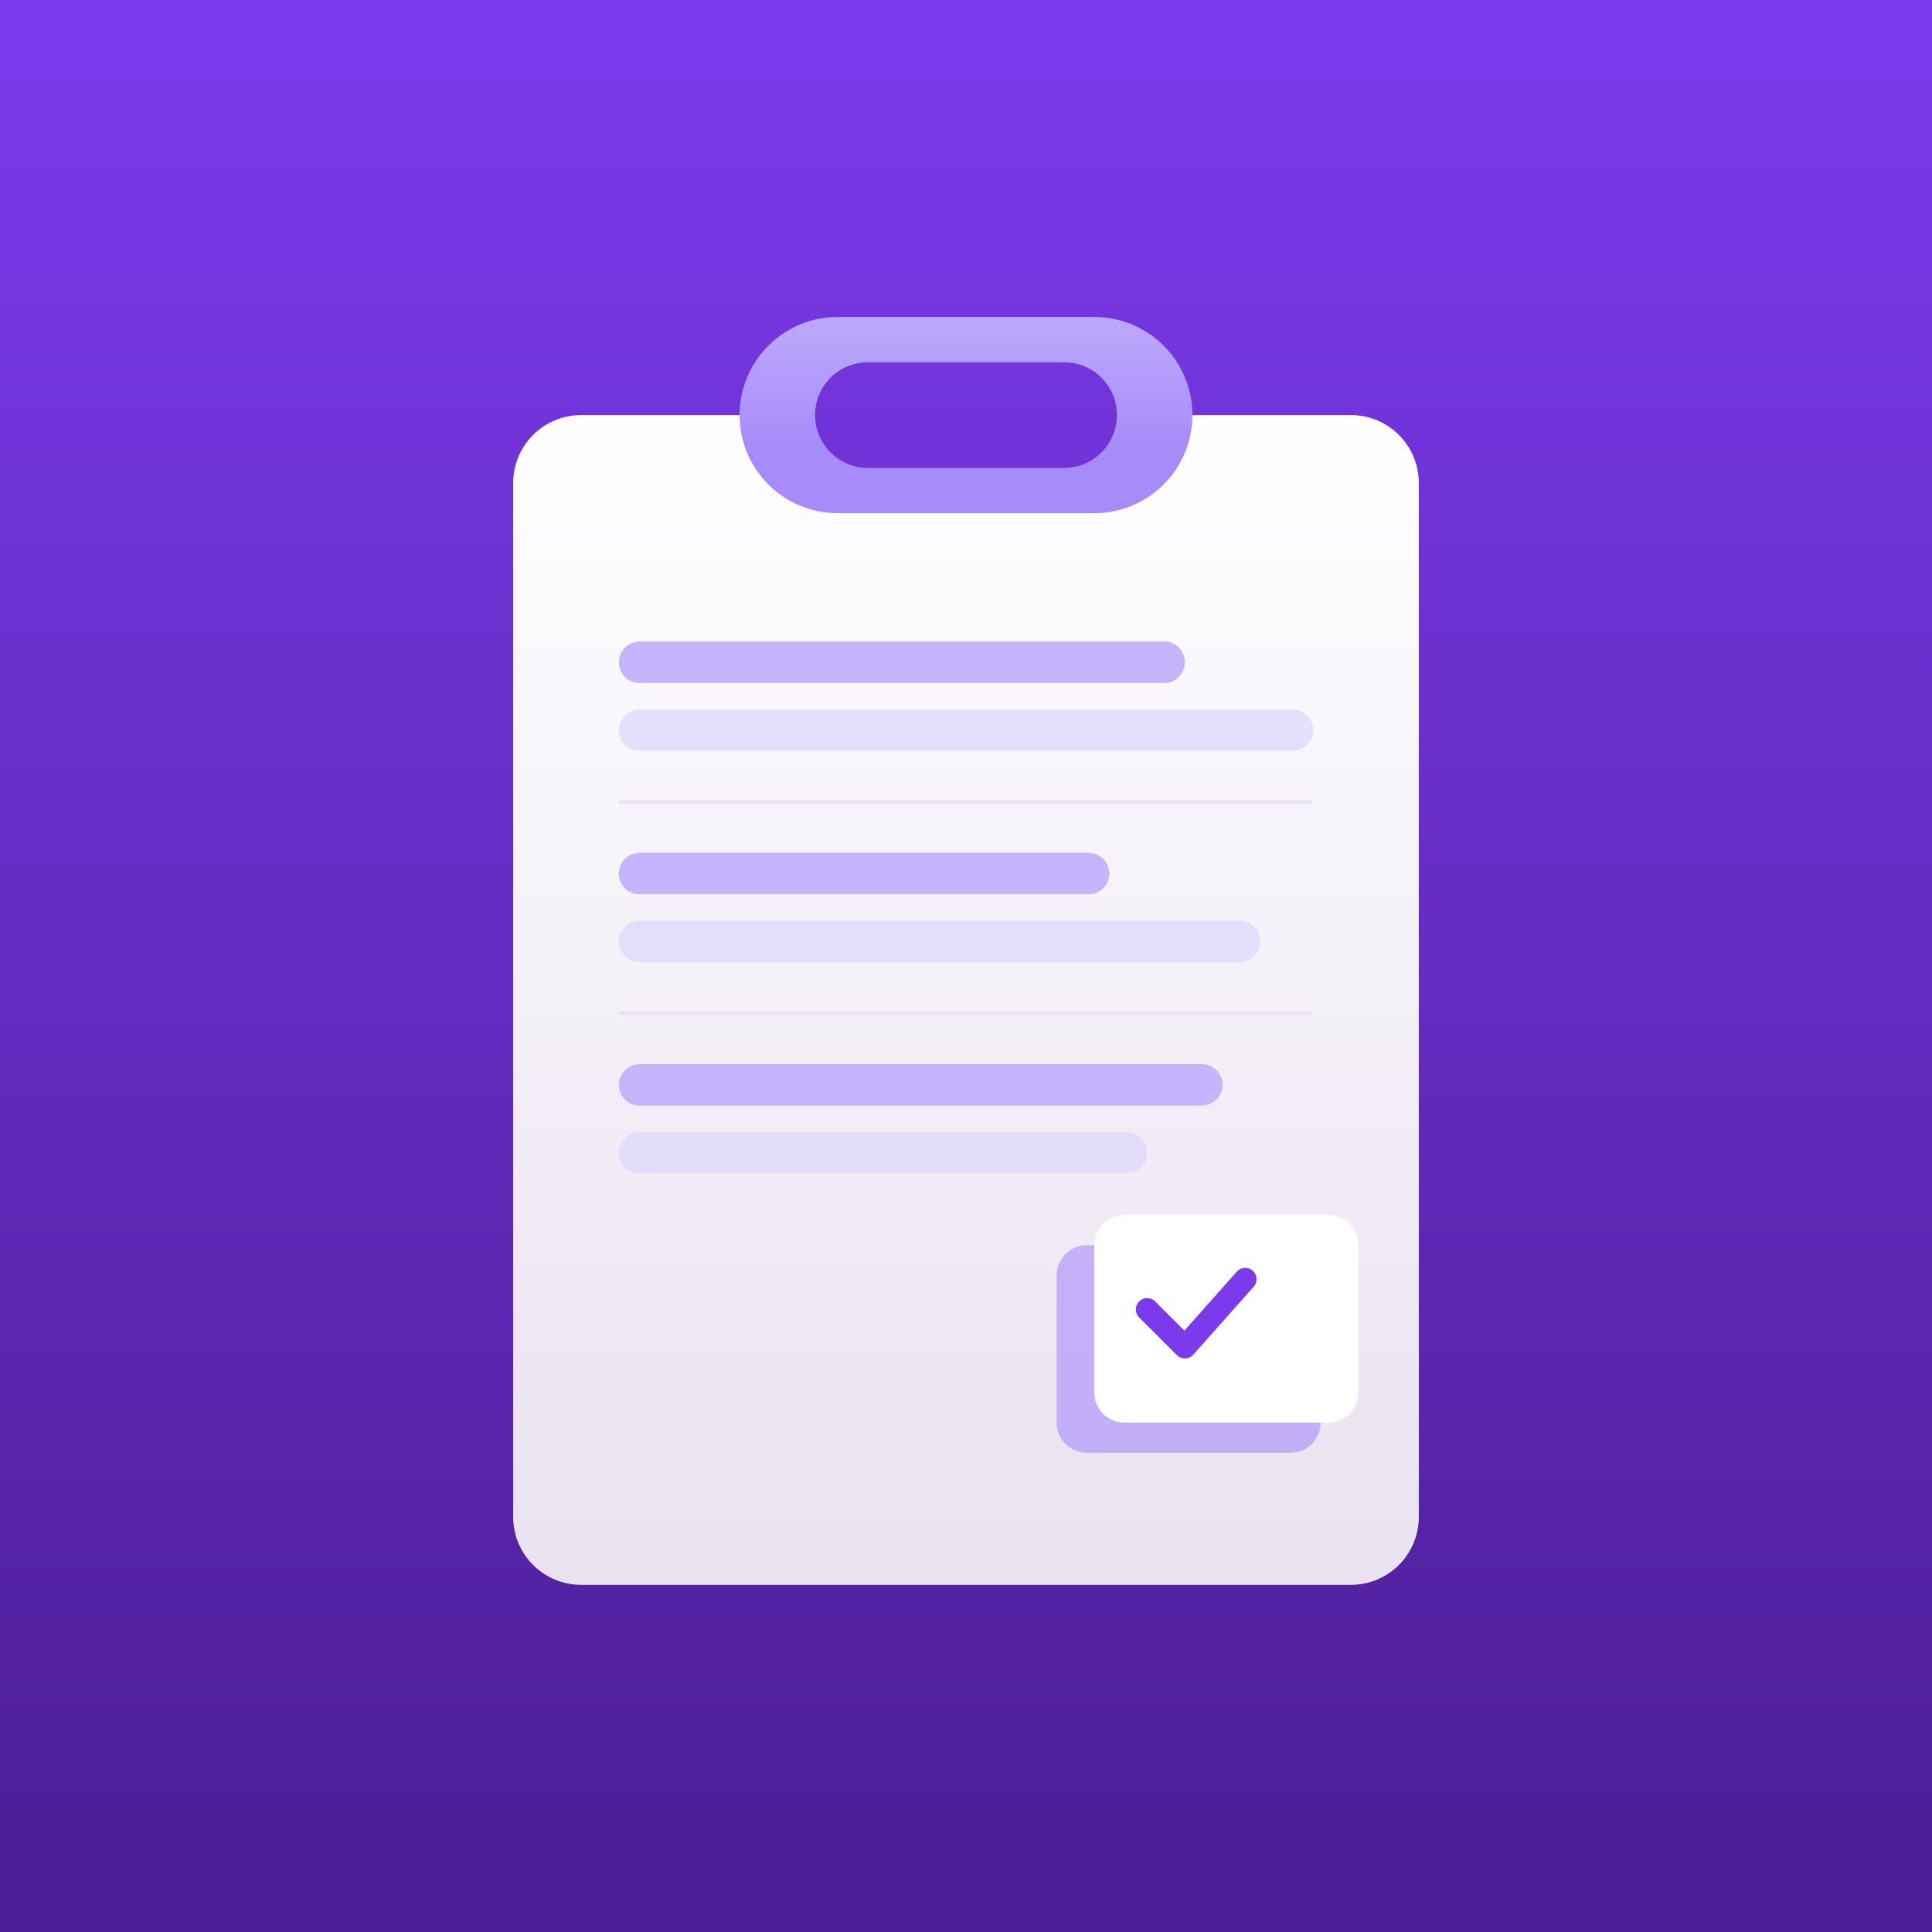
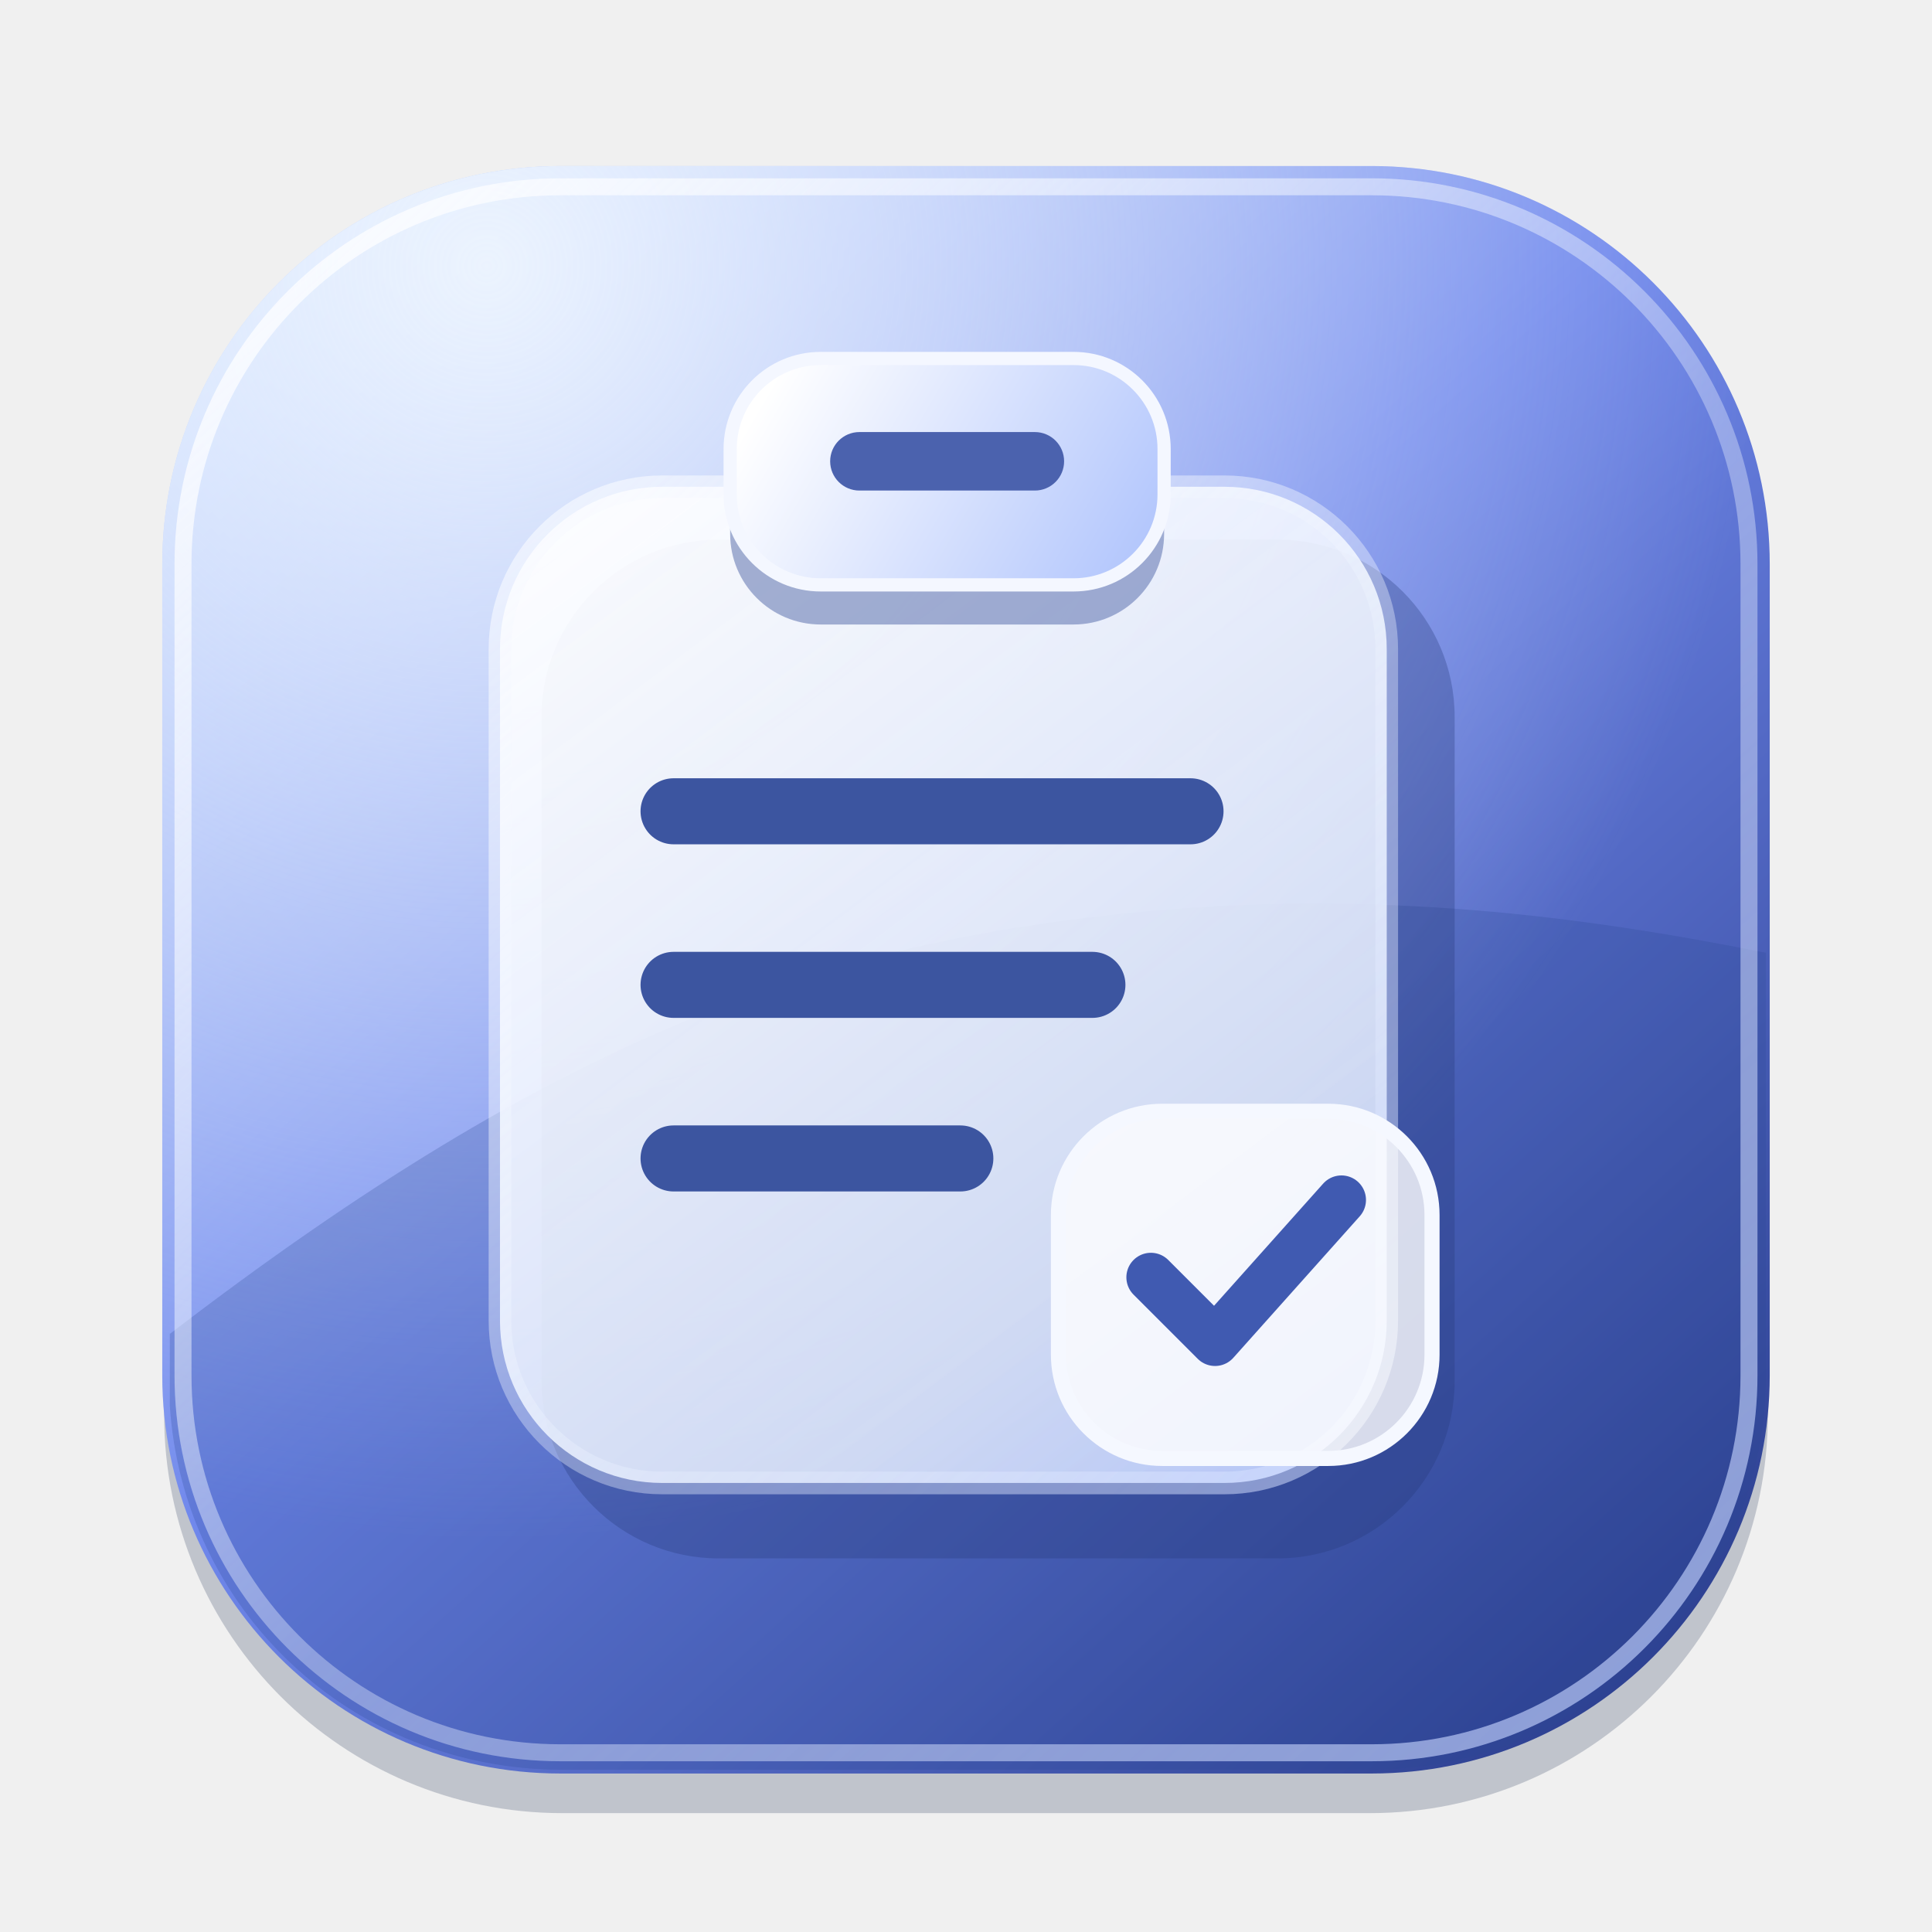
<svg xmlns="http://www.w3.org/2000/svg" viewBox="0 0 1024 1024" width="1024" height="1024">
  <defs>
-     <linearGradient id="bg" x1="0" y1="0" x2="0" y2="1024" gradientUnits="userSpaceOnUse">
-       <stop offset="0%" stop-color="#7c3aed" />
-       <stop offset="100%" stop-color="#4c1d95" />
+     <linearGradient id="tile" x1="116" y1="100" x2="885" y2="952" gradientUnits="userSpaceOnUse">
+       <stop stop-color="#c9ddff" />
+       <stop offset=".45" stop-color="#7088ec" />
+       <stop offset="1" stop-color="#273a89" />
    </linearGradient>
-     <linearGradient id="board" x1="0" y1="200" x2="0" y2="880" gradientUnits="userSpaceOnUse">
-       <stop offset="0%" stop-color="#ffffff" />
-       <stop offset="100%" stop-color="#e8e0f0" />
+     <radialGradient id="light" cx="258" cy="141" r="675" gradientUnits="userSpaceOnUse">
+       <stop stop-color="#f3f9ff" stop-opacity=".88" />
+       <stop offset="1" stop-color="#e5edff" stop-opacity="0" />
+     </radialGradient>
+     <linearGradient id="edge" x1="108" y1="94" x2="884" y2="944" gradientUnits="userSpaceOnUse">
+       <stop stop-color="#fff" stop-opacity=".85" />
+       <stop offset=".54" stop-color="#edf3ff" stop-opacity=".36" />
+       <stop offset="1" stop-color="#bfcfff" stop-opacity=".68" />
    </linearGradient>
-     <linearGradient id="clip-grad" x1="0" y1="140" x2="0" y2="240" gradientUnits="userSpaceOnUse">
-       <stop offset="0%" stop-color="#c4b5fd" />
-       <stop offset="100%" stop-color="#a78bfa" />
+     <linearGradient id="paper" x1="311" y1="226" x2="752" y2="815" gradientUnits="userSpaceOnUse">
+       <stop stop-color="#fff" stop-opacity=".96" />
+       <stop offset=".7" stop-color="#e7efff" stop-opacity=".86" />
+       <stop offset="1" stop-color="#afc2fd" stop-opacity=".96" />
+     </linearGradient>
+     <linearGradient id="clip" x1="408" y1="205" x2="618" y2="328" gradientUnits="userSpaceOnUse">
+       <stop stop-color="#fff" />
+       <stop offset="1" stop-color="#a9bffc" />
    </linearGradient>
  </defs>
-   <rect width="1024" height="1024" fill="url(#bg)" />
-   <rect x="272" y="220" width="480" height="620" rx="36" fill="url(#board)" />
-   <rect x="392" y="168" width="240" height="104" rx="52" fill="url(#clip-grad)" />
-   <rect x="432" y="192" width="160" height="56" rx="28" fill="url(#bg)" />
-   <rect x="328" y="340" width="300" height="22" rx="11" fill="#c4b5fd" />
-   <rect x="328" y="376" width="368" height="22" rx="11" fill="#ddd6fe" opacity="0.7" />
-   <rect x="328" y="424" width="368" height="2" rx="1" fill="#e9e3f5" />
-   <rect x="328" y="452" width="260" height="22" rx="11" fill="#c4b5fd" />
-   <rect x="328" y="488" width="340" height="22" rx="11" fill="#ddd6fe" opacity="0.7" />
-   <rect x="328" y="536" width="368" height="2" rx="1" fill="#e9e3f5" />
-   <rect x="328" y="564" width="320" height="22" rx="11" fill="#c4b5fd" />
-   <rect x="328" y="600" width="280" height="22" rx="11" fill="#ddd6fe" opacity="0.7" />
-   <rect x="560" y="660" width="140" height="110" rx="16" fill="#a78bfa" opacity="0.6" />
-   <rect x="580" y="644" width="140" height="110" rx="16" fill="#ffffff" />
-   <polyline points="608,694 628,714 660,678" fill="none" stroke="#7c3aed" stroke-width="12" stroke-linecap="round" stroke-linejoin="round" />
+   <rect x="87" y="111" width="850" height="850" rx="211" fill="#18294e" opacity=".22" />
+   <rect x="86" y="88" width="852" height="852" rx="211" fill="url(#tile)" />
+   <rect x="86" y="88" width="852" height="852" rx="211" fill="url(#light)" />
+   <path d="M90 707c206-158 346-208 518-224 123-11 228 2 328 22v223c0 116-94 210-210 210H298c-112 0-201-85-208-193z" fill="#294691" opacity=".24" />
+   <rect x="97" y="99" width="830" height="830" rx="200" fill="none" stroke="url(#edge)" stroke-width="9" />
+   <rect x="287" y="286" width="484" height="540" rx="94" fill="#243879" opacity=".31" />
+   <rect x="265" y="258" width="470" height="528" rx="86" fill="url(#paper)" stroke="url(#edge)" stroke-width="12" />
+   <rect x="387" y="209" width="230" height="122" rx="48" fill="#4058a0" opacity=".46" />
+   <rect x="387" y="190" width="230" height="120" rx="48" fill="url(#clip)" stroke="#f4f7ff" stroke-width="7" />
+   <rect x="440" y="229" width="124" height="31" rx="15.5" fill="#4b62ae" />
+   <path d="M357 430h274M357 522h222M357 614h152" fill="none" stroke="#3c55a0" stroke-width="35" stroke-linecap="round" />
+   <rect x="561" y="589" width="198" height="184" rx="55" fill="#fff" fill-opacity=".8" stroke="#f5f8ff" stroke-width="8" />
+   <path d="m610 677 34 34 67-75" fill="none" stroke="#405ab1" stroke-width="26" stroke-linecap="round" stroke-linejoin="round" />
</svg>
